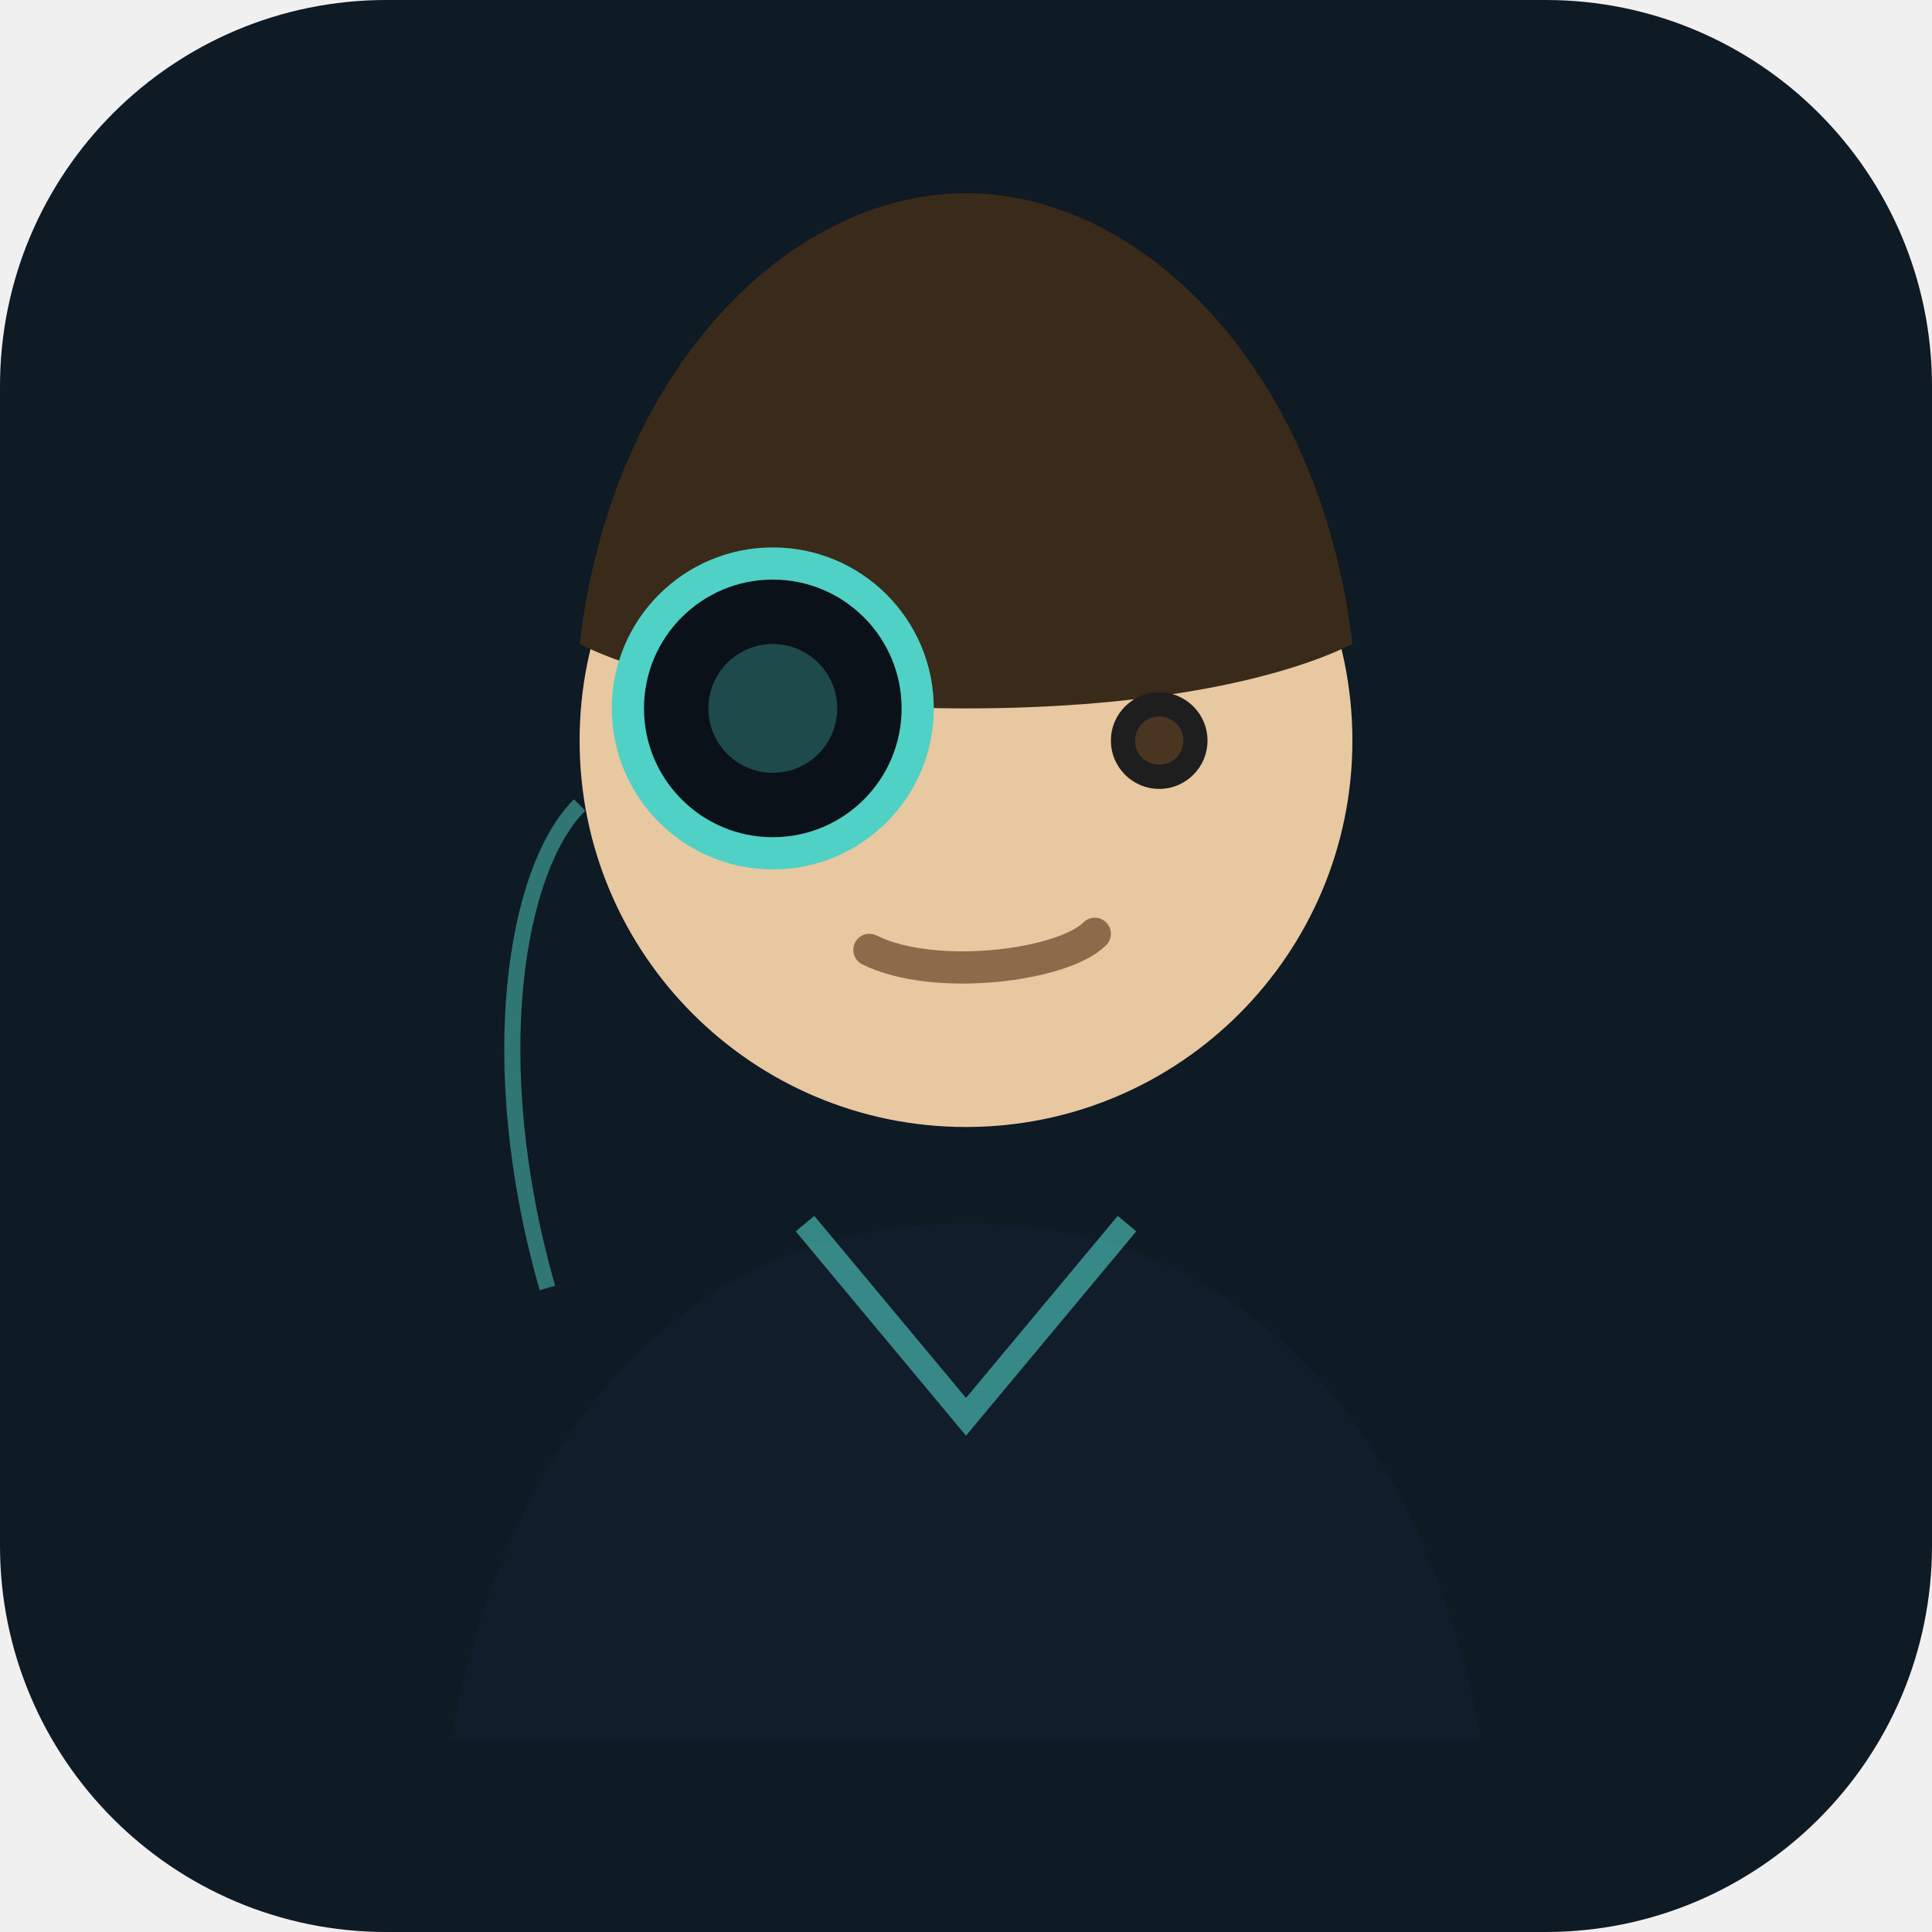
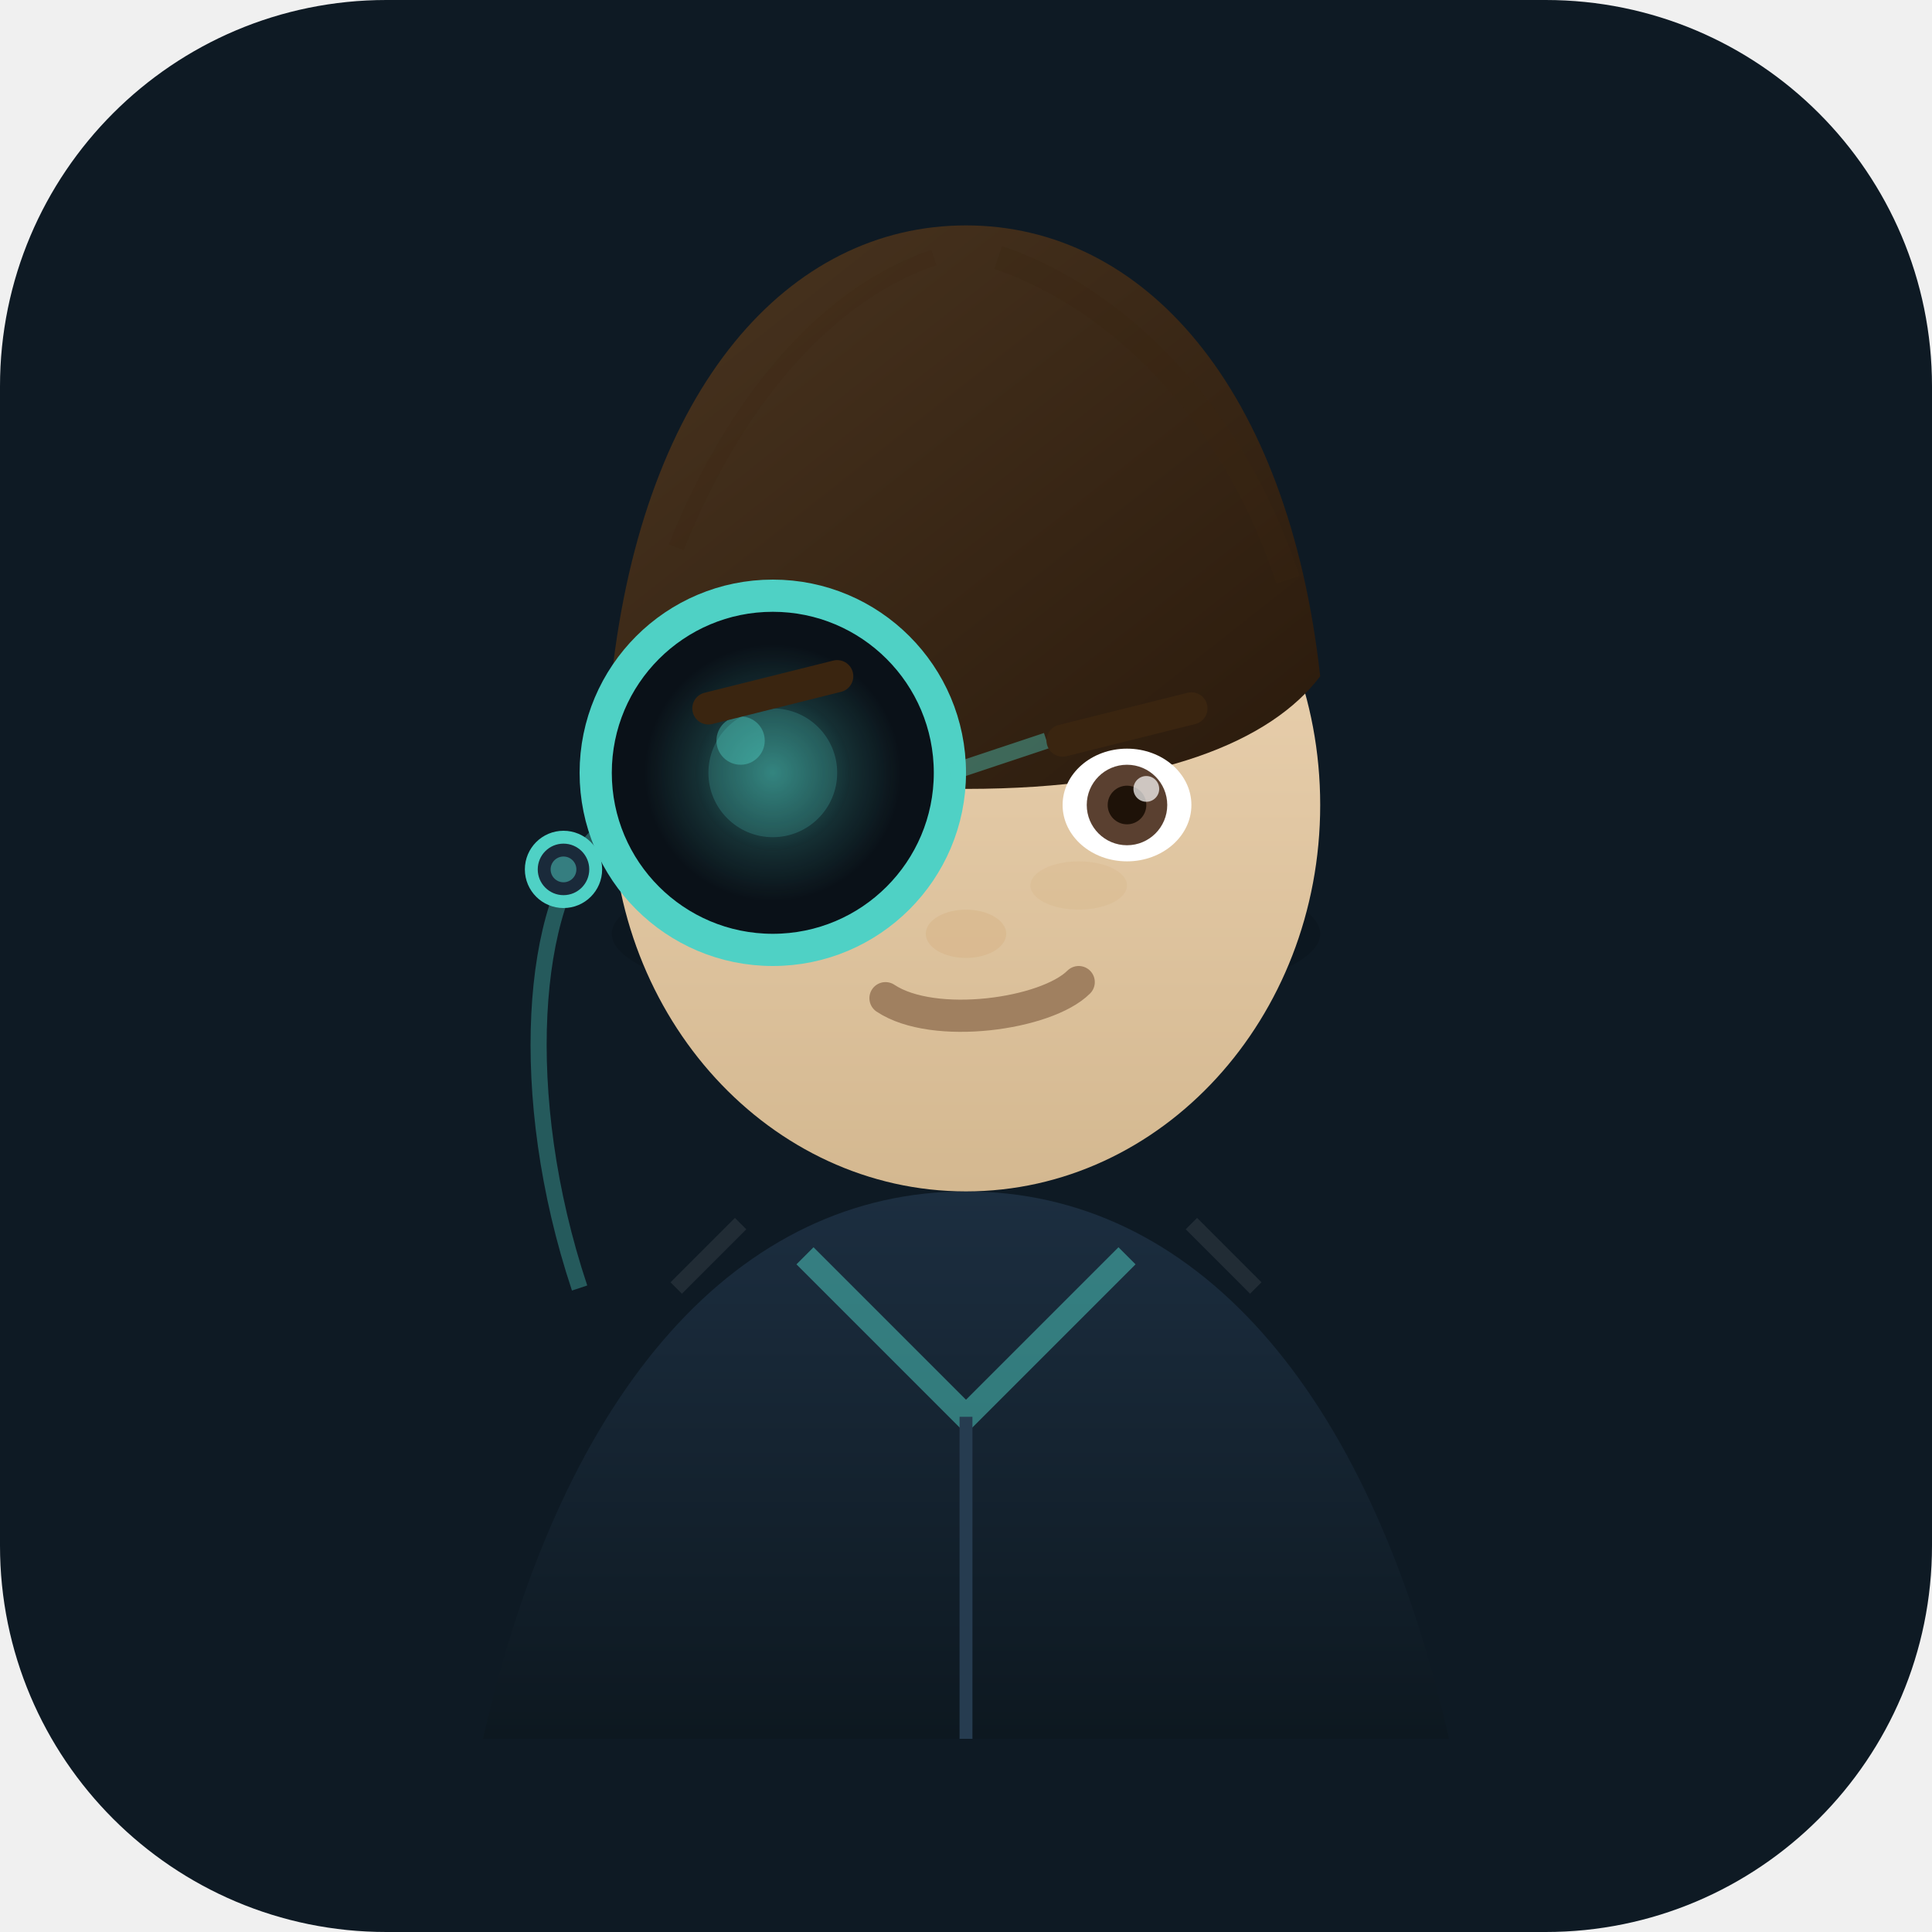
<svg xmlns="http://www.w3.org/2000/svg" viewBox="0 0 120 120">
+   <defs>
+     <linearGradient id="b3skin" x1="0" y1="0" x2="0" y2="1">
+       <stop offset="0%" stop-color="#f0d8b8" />
+       <stop offset="100%" stop-color="#d4b890" />
+     </linearGradient>
+     <linearGradient id="b3suit" x1="0" y1="0" x2="0" y2="1">
+       <stop offset="0%" stop-color="#1c2e40" />
+       <stop offset="100%" stop-color="#0d1820" />
+     </linearGradient>
+     <linearGradient id="b3hair" x1="0" y1="0" x2="1" y2="1">
+       <stop offset="0%" stop-color="#4a3520" />
+       <stop offset="100%" stop-color="#2a1a0c" />
+     </linearGradient>
+     <radialGradient id="b3monocle" cx="0.5" cy="0.5" r="0.5">
+       <stop offset="0%" stop-color="#4fd1c5" stop-opacity="0.5" />
+       <stop offset="60%" stop-color="#4fd1c5" stop-opacity="0.15" />
+       <stop offset="100%" stop-color="#4fd1c5" stop-opacity="0" />
+     </radialGradient>
+   </defs>
  <rect width="120" height="120" rx="24" fill="#0e1a24" />
-   <circle cx="60" cy="46" r="24" fill="#e8c8a0" />
-   <path d="M36 40c2-17 13-28 24-28s22 11 24 28c-4 2-12 4-24 4s-20-2-24-4z" fill="#3a2a1a" />
-   <circle cx="48" cy="44" r="9" fill="#0a1118" stroke="#4fd1c5" stroke-width="2" />
-   <circle cx="48" cy="44" r="4" fill="#4fd1c5" opacity="0.3" />
-   <circle cx="72" cy="46" r="3" fill="#1e1e1e" />
-   <circle cx="72" cy="46" r="1.5" fill="#4a3520" />
-   <path d="M54 59c4 2 12 1 14-1" stroke="#8b6b4a" stroke-width="2" fill="none" stroke-linecap="round" />
-   <path d="M28 108c4-21 16-32 32-32s28 11 32 32z" fill="#111d2b" />
-   <path d="M50 76l10 12 10-12" stroke="#4fd1c5" stroke-width="1.5" fill="none" opacity="0.6" />
-   <path d="M36 50c-4 4-6 16-2 30" stroke="#4fd1c5" stroke-width="1" fill="none" opacity="0.5" />
+   <ellipse cx="60" cy="58" rx="22" ry="5" fill="#000" opacity="0.12" />
+   <path d="M30 108c5-22 16-34 30-34s25 12 30 34z" fill="url(#b3suit)" />
+   <path d="M50 78l10 10 10-10" stroke="#4fd1c5" stroke-width="1.5" fill="none" opacity="0.5" />
+   <line x1="60" y1="88" x2="60" y2="108" stroke="#263c50" stroke-width="0.8" />
+   <path d="M46 76l-4 4" stroke="#fff" stroke-width="1" opacity="0.08" />
+   <path d="M74 76l4 4" stroke="#fff" stroke-width="1" opacity="0.08" />
+   <ellipse cx="60" cy="50" rx="22" ry="24" fill="url(#b3skin)" />
+   <ellipse cx="53" cy="55" rx="3" ry="1.5" fill="#d4b080" opacity="0.25" />
+   <ellipse cx="67" cy="55" rx="3" ry="1.5" fill="#d4b080" opacity="0.25" />
+   <path d="M38 42c2-18 11-28 22-28s20 10 22 28c-3 4-10 7-22 7s-19-3-22-7z" fill="url(#b3hair)" />
+   <path d="M62 16c6 2 14 8 18 20" stroke="#3a2510" stroke-width="1.5" fill="none" opacity="0.3" />
+   <path d="M58 16c-6 2-12 8-16 18" stroke="#3a2510" stroke-width="1" fill="none" opacity="0.2" />
+   <circle cx="48" cy="48" r="11" fill="#0a1118" stroke="#4fd1c5" stroke-width="2" />
+   <circle cx="48" cy="48" r="8" fill="url(#b3monocle)" />
+   <circle cx="48" cy="48" r="4" fill="#4fd1c5" opacity="0.2" />
+   <circle cx="46" cy="46" r="1.5" fill="#4fd1c5" opacity="0.4" />
+   <path d="M59 48l6-2" stroke="#4fd1c5" stroke-width="1" opacity="0.4" />
+   <ellipse cx="70" cy="50" rx="4" ry="3.5" fill="#fff" />
+   <circle cx="70" cy="50" r="2.5" fill="#5a4030" />
+   <circle cx="70" cy="50" r="1.2" fill="#1e1208" />
+   <circle cx="71.2" cy="49" r="0.8" fill="#fff" opacity="0.7" />
+   <path d="M44 44l8-2" stroke="#3a2510" stroke-width="2" stroke-linecap="round" />
+   <path d="M66 46l8-2" stroke="#3a2510" stroke-width="2" stroke-linecap="round" />
+   <ellipse cx="60" cy="58" rx="2.5" ry="1.5" fill="#d4b080" opacity="0.4" />
+   <path d="M55 62c3 2 10 1 12-1" stroke="#a08060" stroke-width="2" fill="none" stroke-linecap="round" />
+   <path d="M37 52c-4 4-5 16-1 28" stroke="#4fd1c5" stroke-width="1" fill="none" opacity="0.35" />
+   <circle cx="35" cy="54" r="2" fill="#1a2a3a" stroke="#4fd1c5" stroke-width="0.8" />
+   <circle cx="35" cy="54" r="0.8" fill="#4fd1c5" opacity="0.5" />
</svg>
